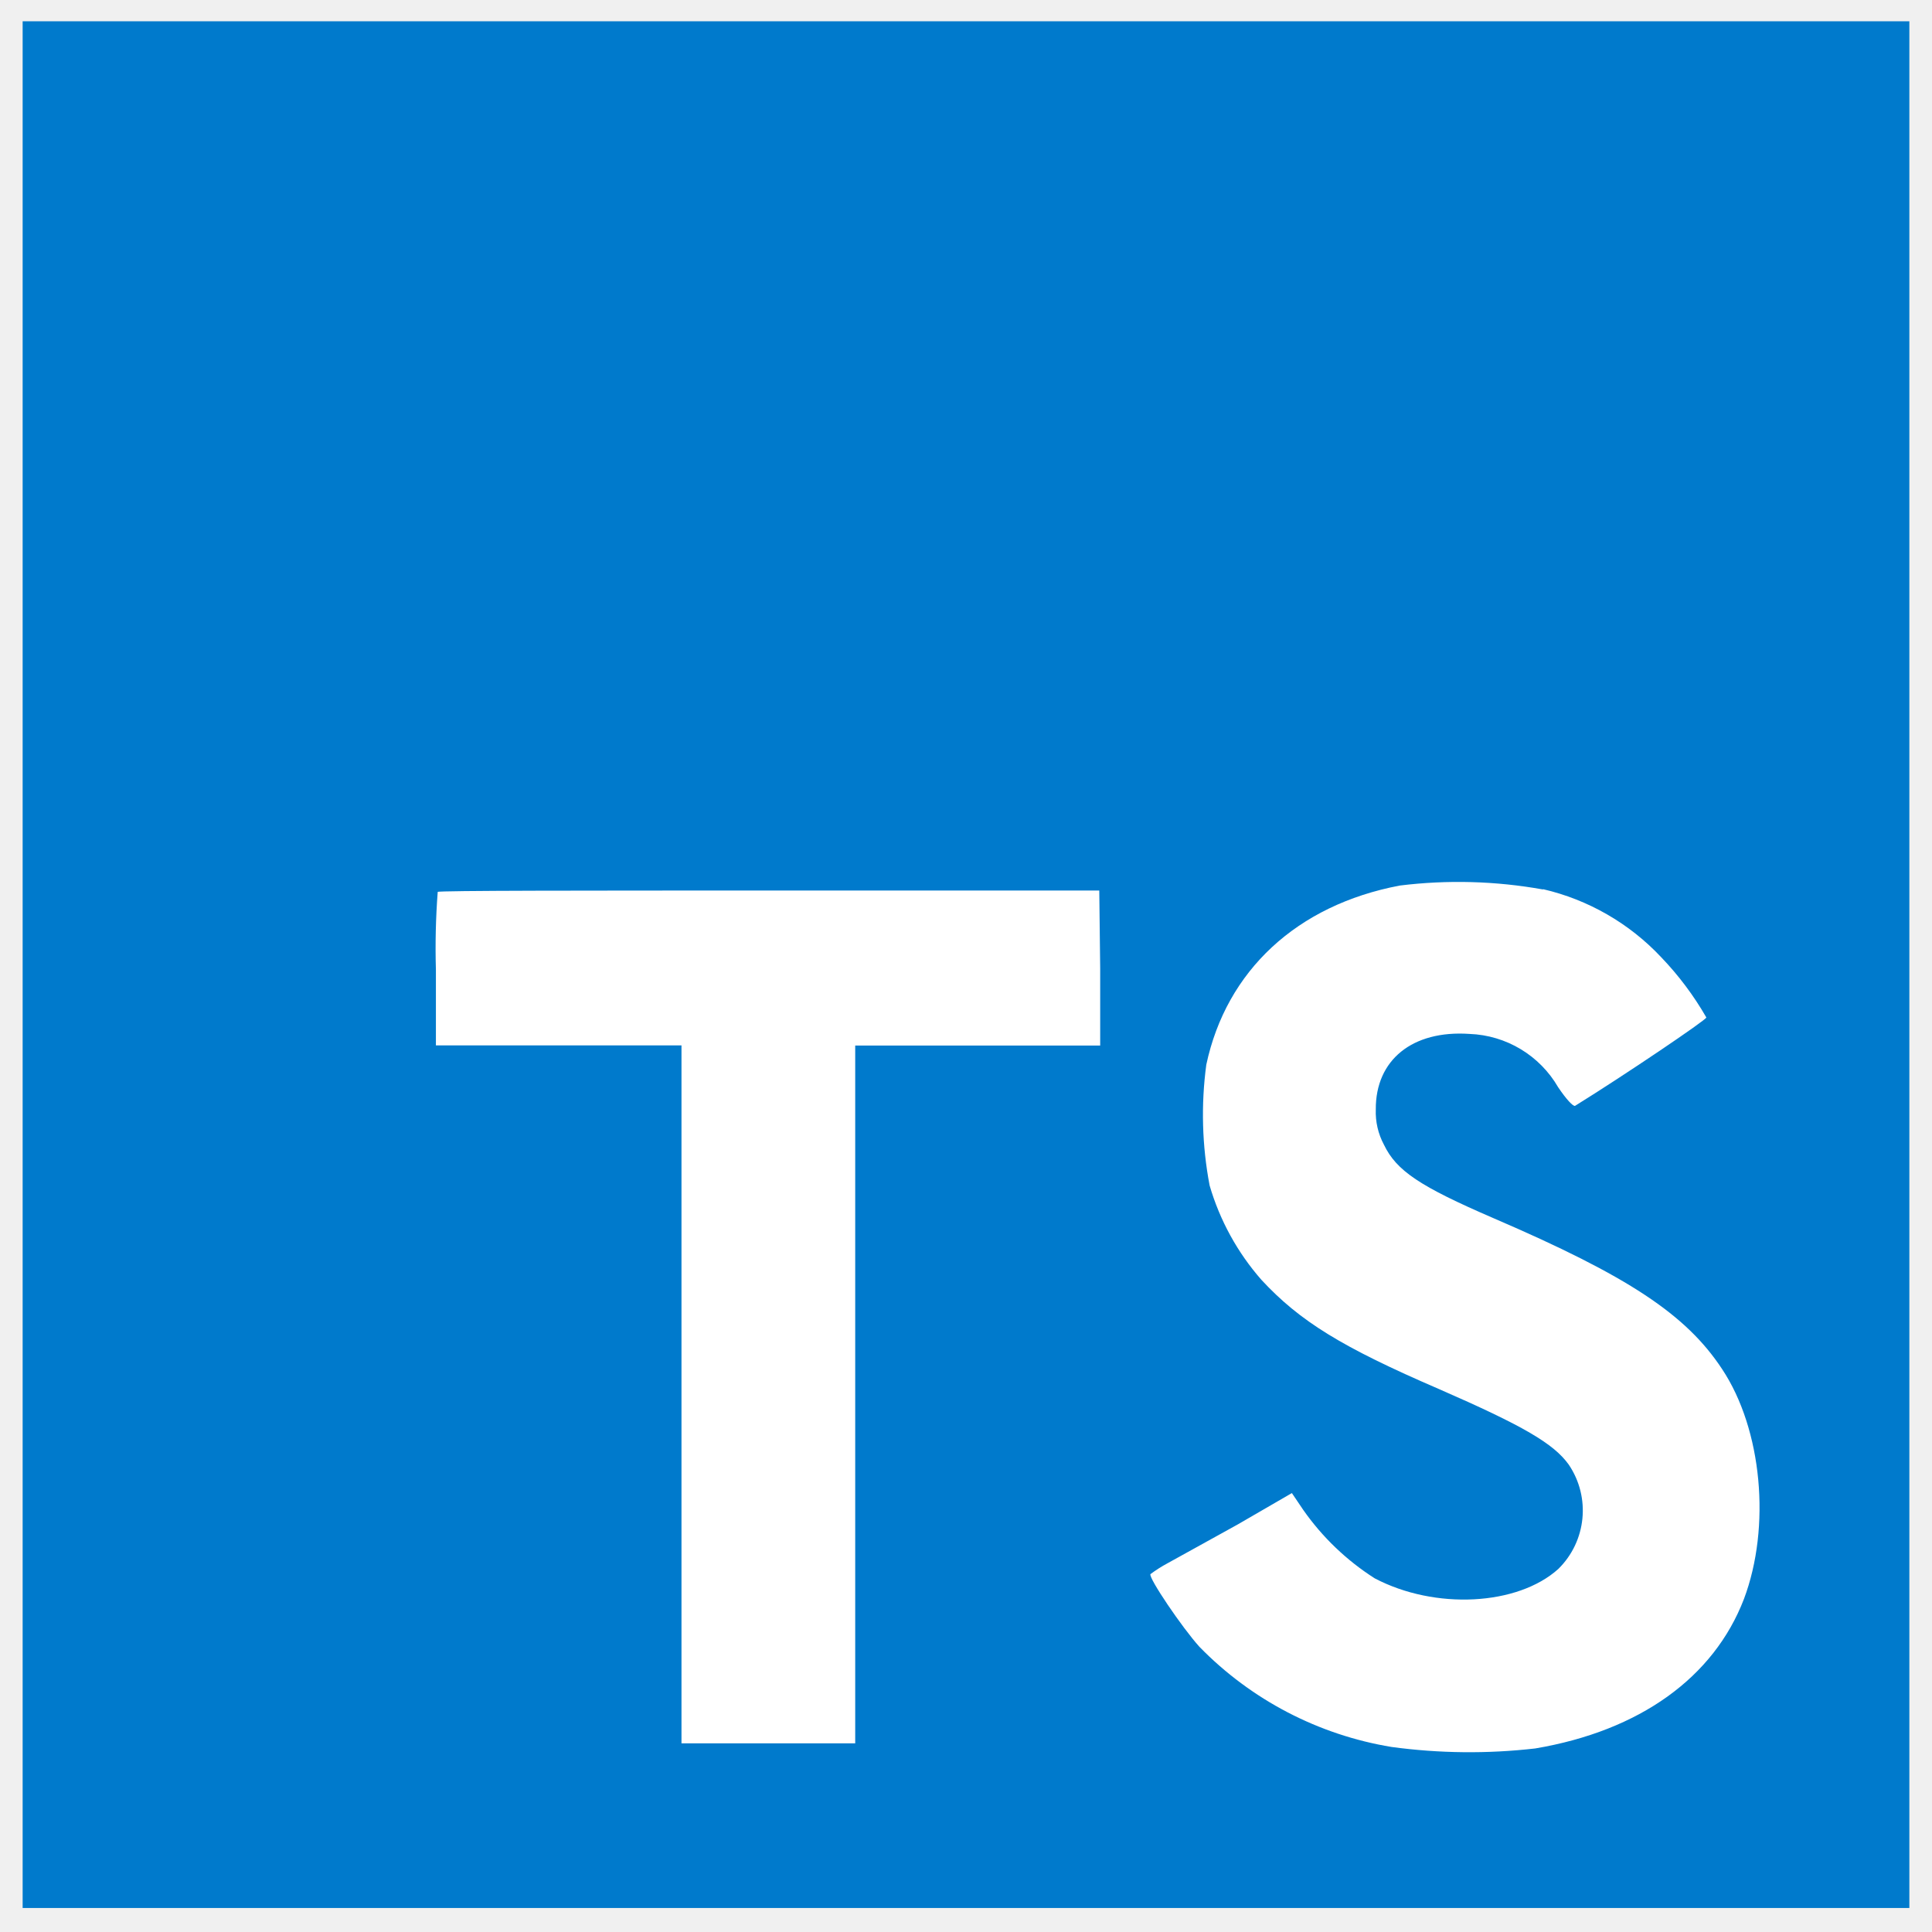
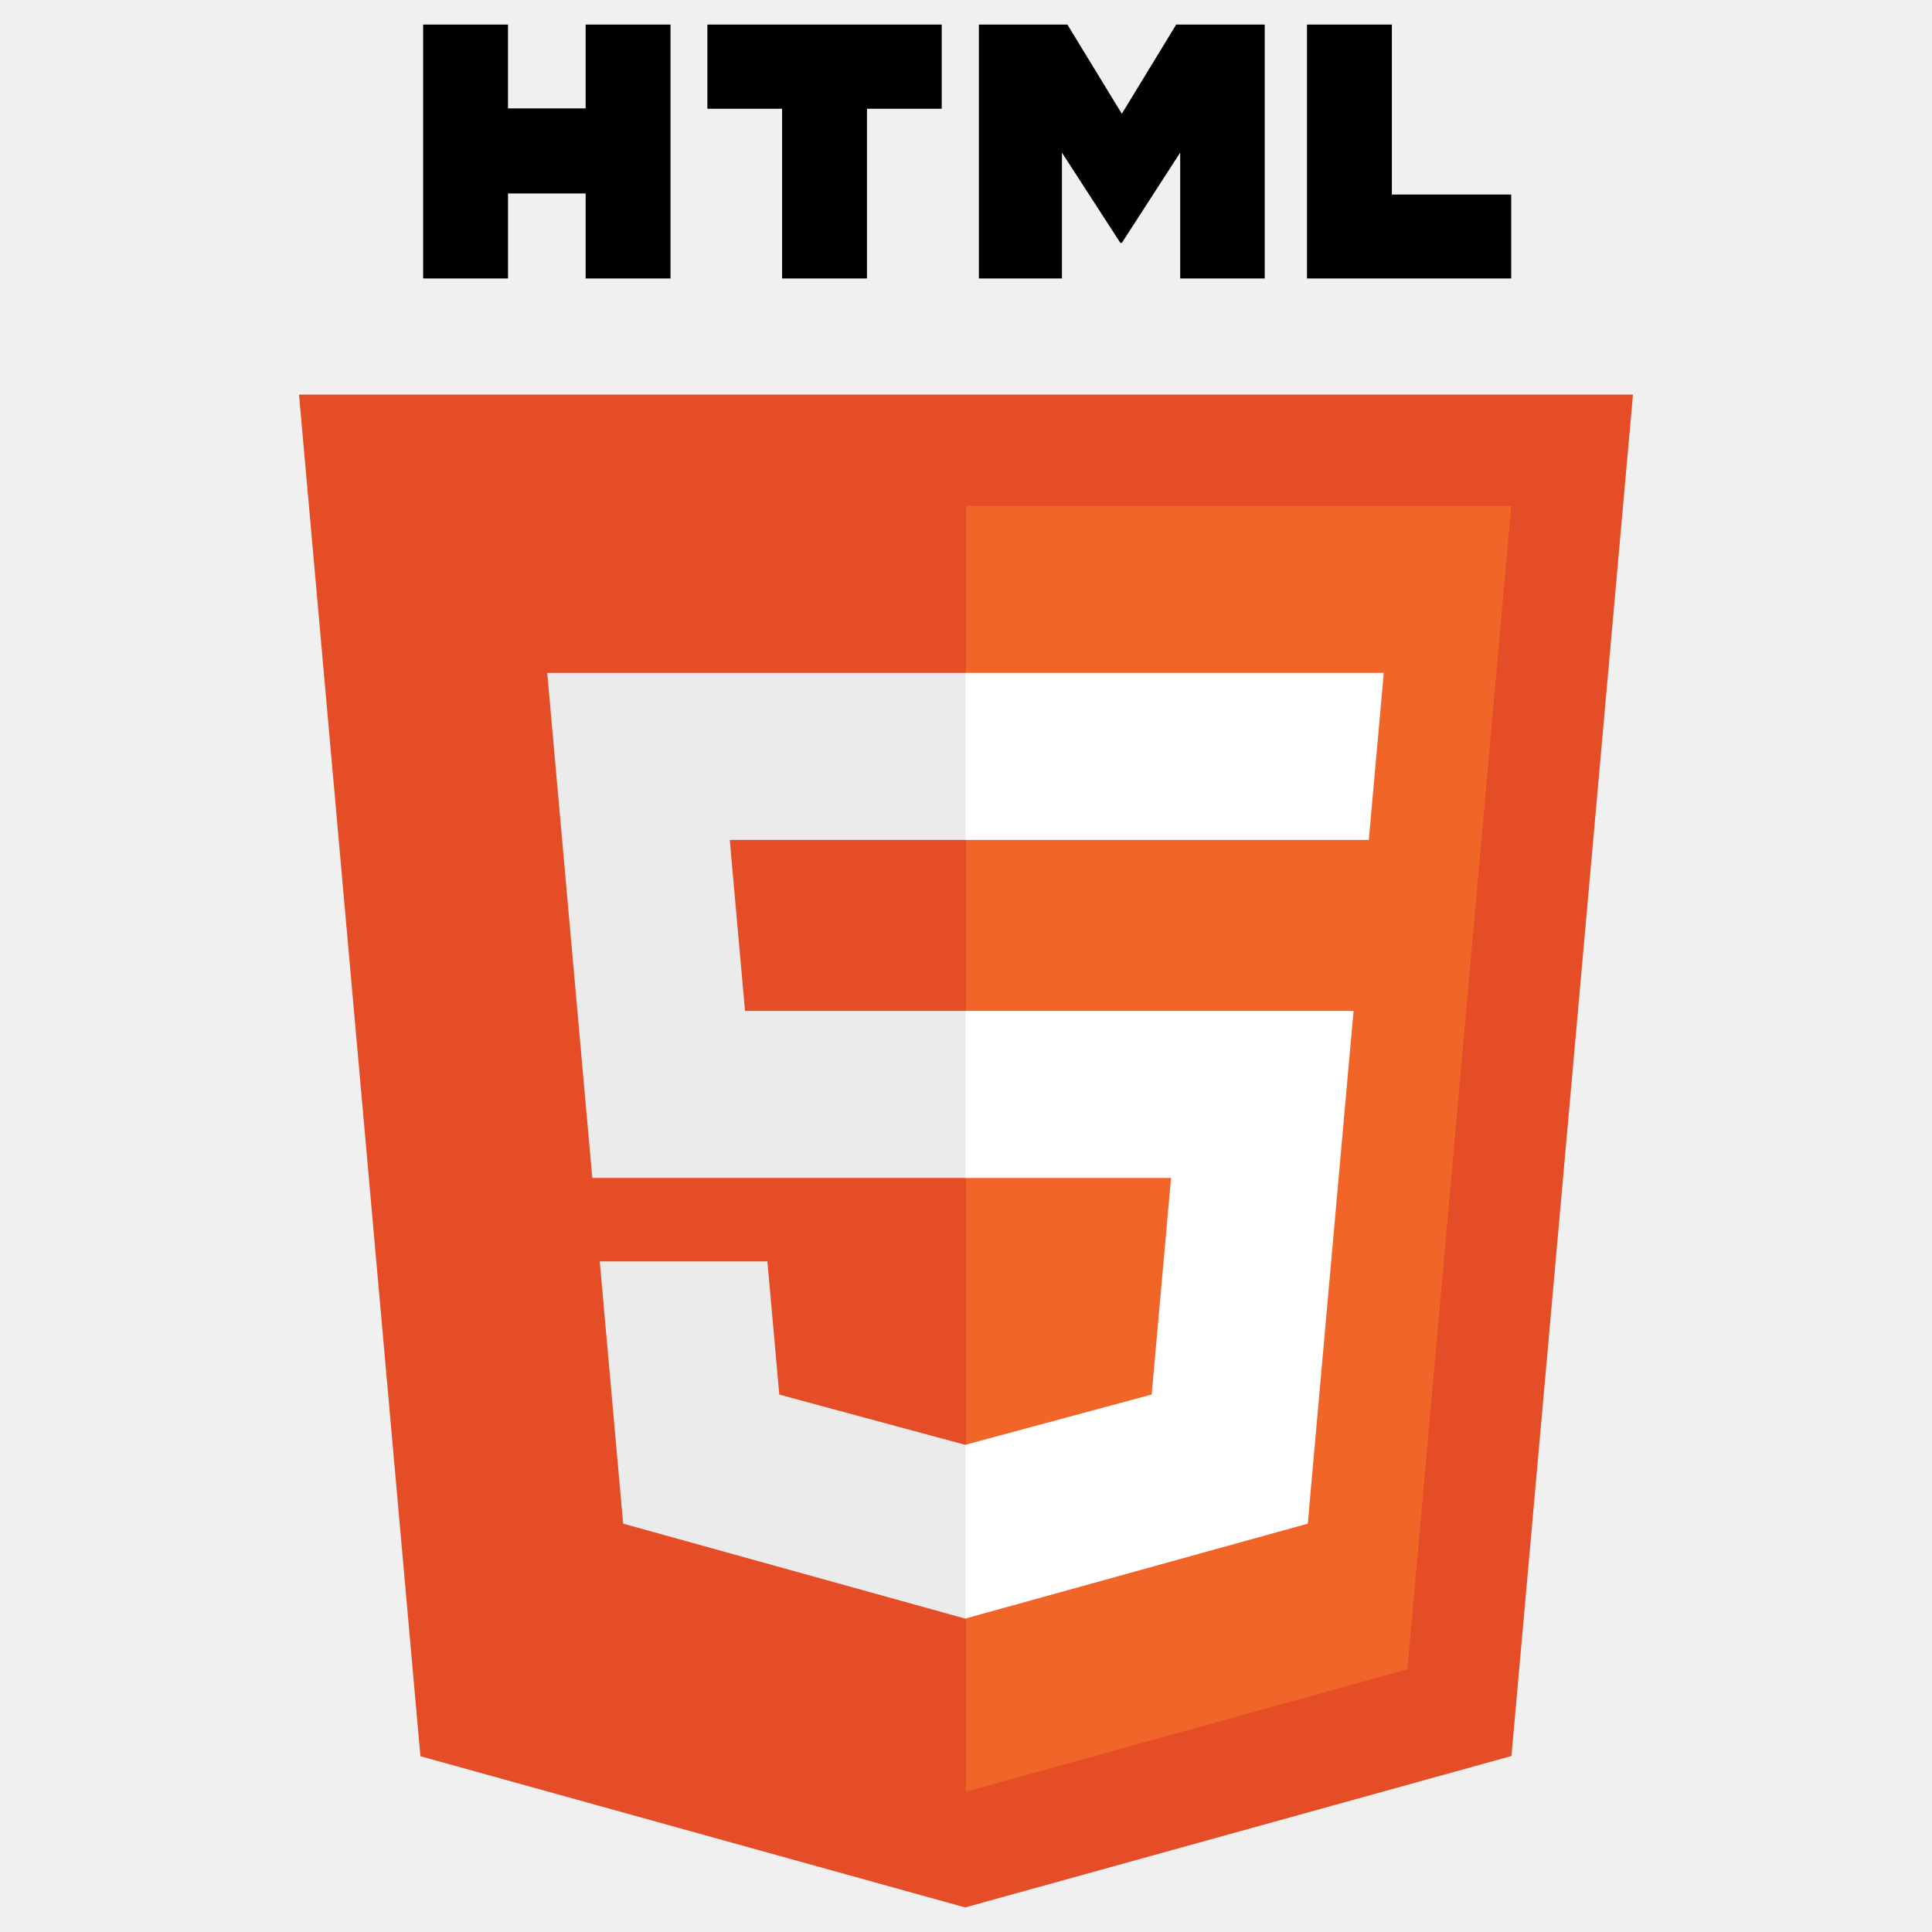
<svg viewBox="0 0 128 128">
-   <path fill="#fff" d="M22.67 47h99.67v73.67H22.67z" />
-   <path data-name="original" fill="#007acc" d="M1.5 63.91v62.5h125v-125H1.5zm100.73-5a15.56 15.56 0 017.82 4.5 20.58 20.58 0 013 4c0 .16-5.4 3.81-8.69 5.85-.12.08-.6-.44-1.13-1.23a7.09 7.09 0 00-5.87-3.53c-3.79-.26-6.23 1.73-6.21 5a4.58 4.58 0 00.54 2.34c.83 1.73 2.38 2.76 7.24 4.86 8.95 3.85 12.78 6.39 15.16 10 2.66 4 3.25 10.46 1.45 15.24-2 5.2-6.9 8.73-13.83 9.9a38.32 38.32 0 01-9.52-.1 23 23 0 01-12.72-6.63c-1.15-1.27-3.39-4.58-3.25-4.82a9.34 9.34 0 011.15-.73L82 101l3.59-2.08.75 1.11a16.78 16.78 0 004.74 4.54c4 2.1 9.46 1.81 12.16-.62a5.43 5.43 0 00.69-6.92c-1-1.39-3-2.56-8.59-5-6.45-2.78-9.23-4.5-11.77-7.24a16.48 16.48 0 01-3.43-6.25 25 25 0 01-.22-8c1.33-6.23 6-10.58 12.82-11.87a31.66 31.66 0 019.49.26zm-29.34 5.24v5.12H56.66v46.23H45.15V69.26H28.88v-5a49.19 49.19 0 01.12-5.17C29.08 59 39 59 51 59h21.83z" />
+   <path fill="#E44D26" d="M27.854 116.354l-8.043-90.211h88.378l-8.051 90.197-36.192 10.033z" />
+   <path fill="#F16529" d="M64 118.704l29.244-8.108 6.881-77.076H64z" />
+   <path fill="#EBEBEB" d="M64 66.978H49.359l-1.01-11.331H64V44.583H36.257l.264 2.969 2.72 30.489H64zm0 28.733l-.049.013-12.321-3.328-.788-8.823H39.735l1.55 17.372 22.664 6.292.051-.015z" />
+   <path d="M28.034 1.627h5.622v5.556H38.8V1.627h5.623v16.822H38.8v-5.633h-5.143v5.633h-5.623V1.627zm23.782 5.579h-4.95V1.627h15.525v5.579h-4.952v11.243h-5.623V7.206zm13.039-5.579h5.862l3.607 5.911 3.603-5.911h5.865v16.822h-5.601v-8.338l-3.867 5.981h-.098l-3.87-5.981v8.338h-5.502V1.627zm21.736 0h5.624v11.262h7.907v5.561H86.591V1.627z" />
+   <path fill="#fff" d="M63.962 66.978v11.063h13.624L76.302 92.39l-12.34 3.331v11.51l22.682-6.286.166-1.87 2.6-29.127.27-2.97h-2.982zm0-22.395v11.064h26.725l.221-2.487.505-5.608.265-2.969z" />
</svg>
